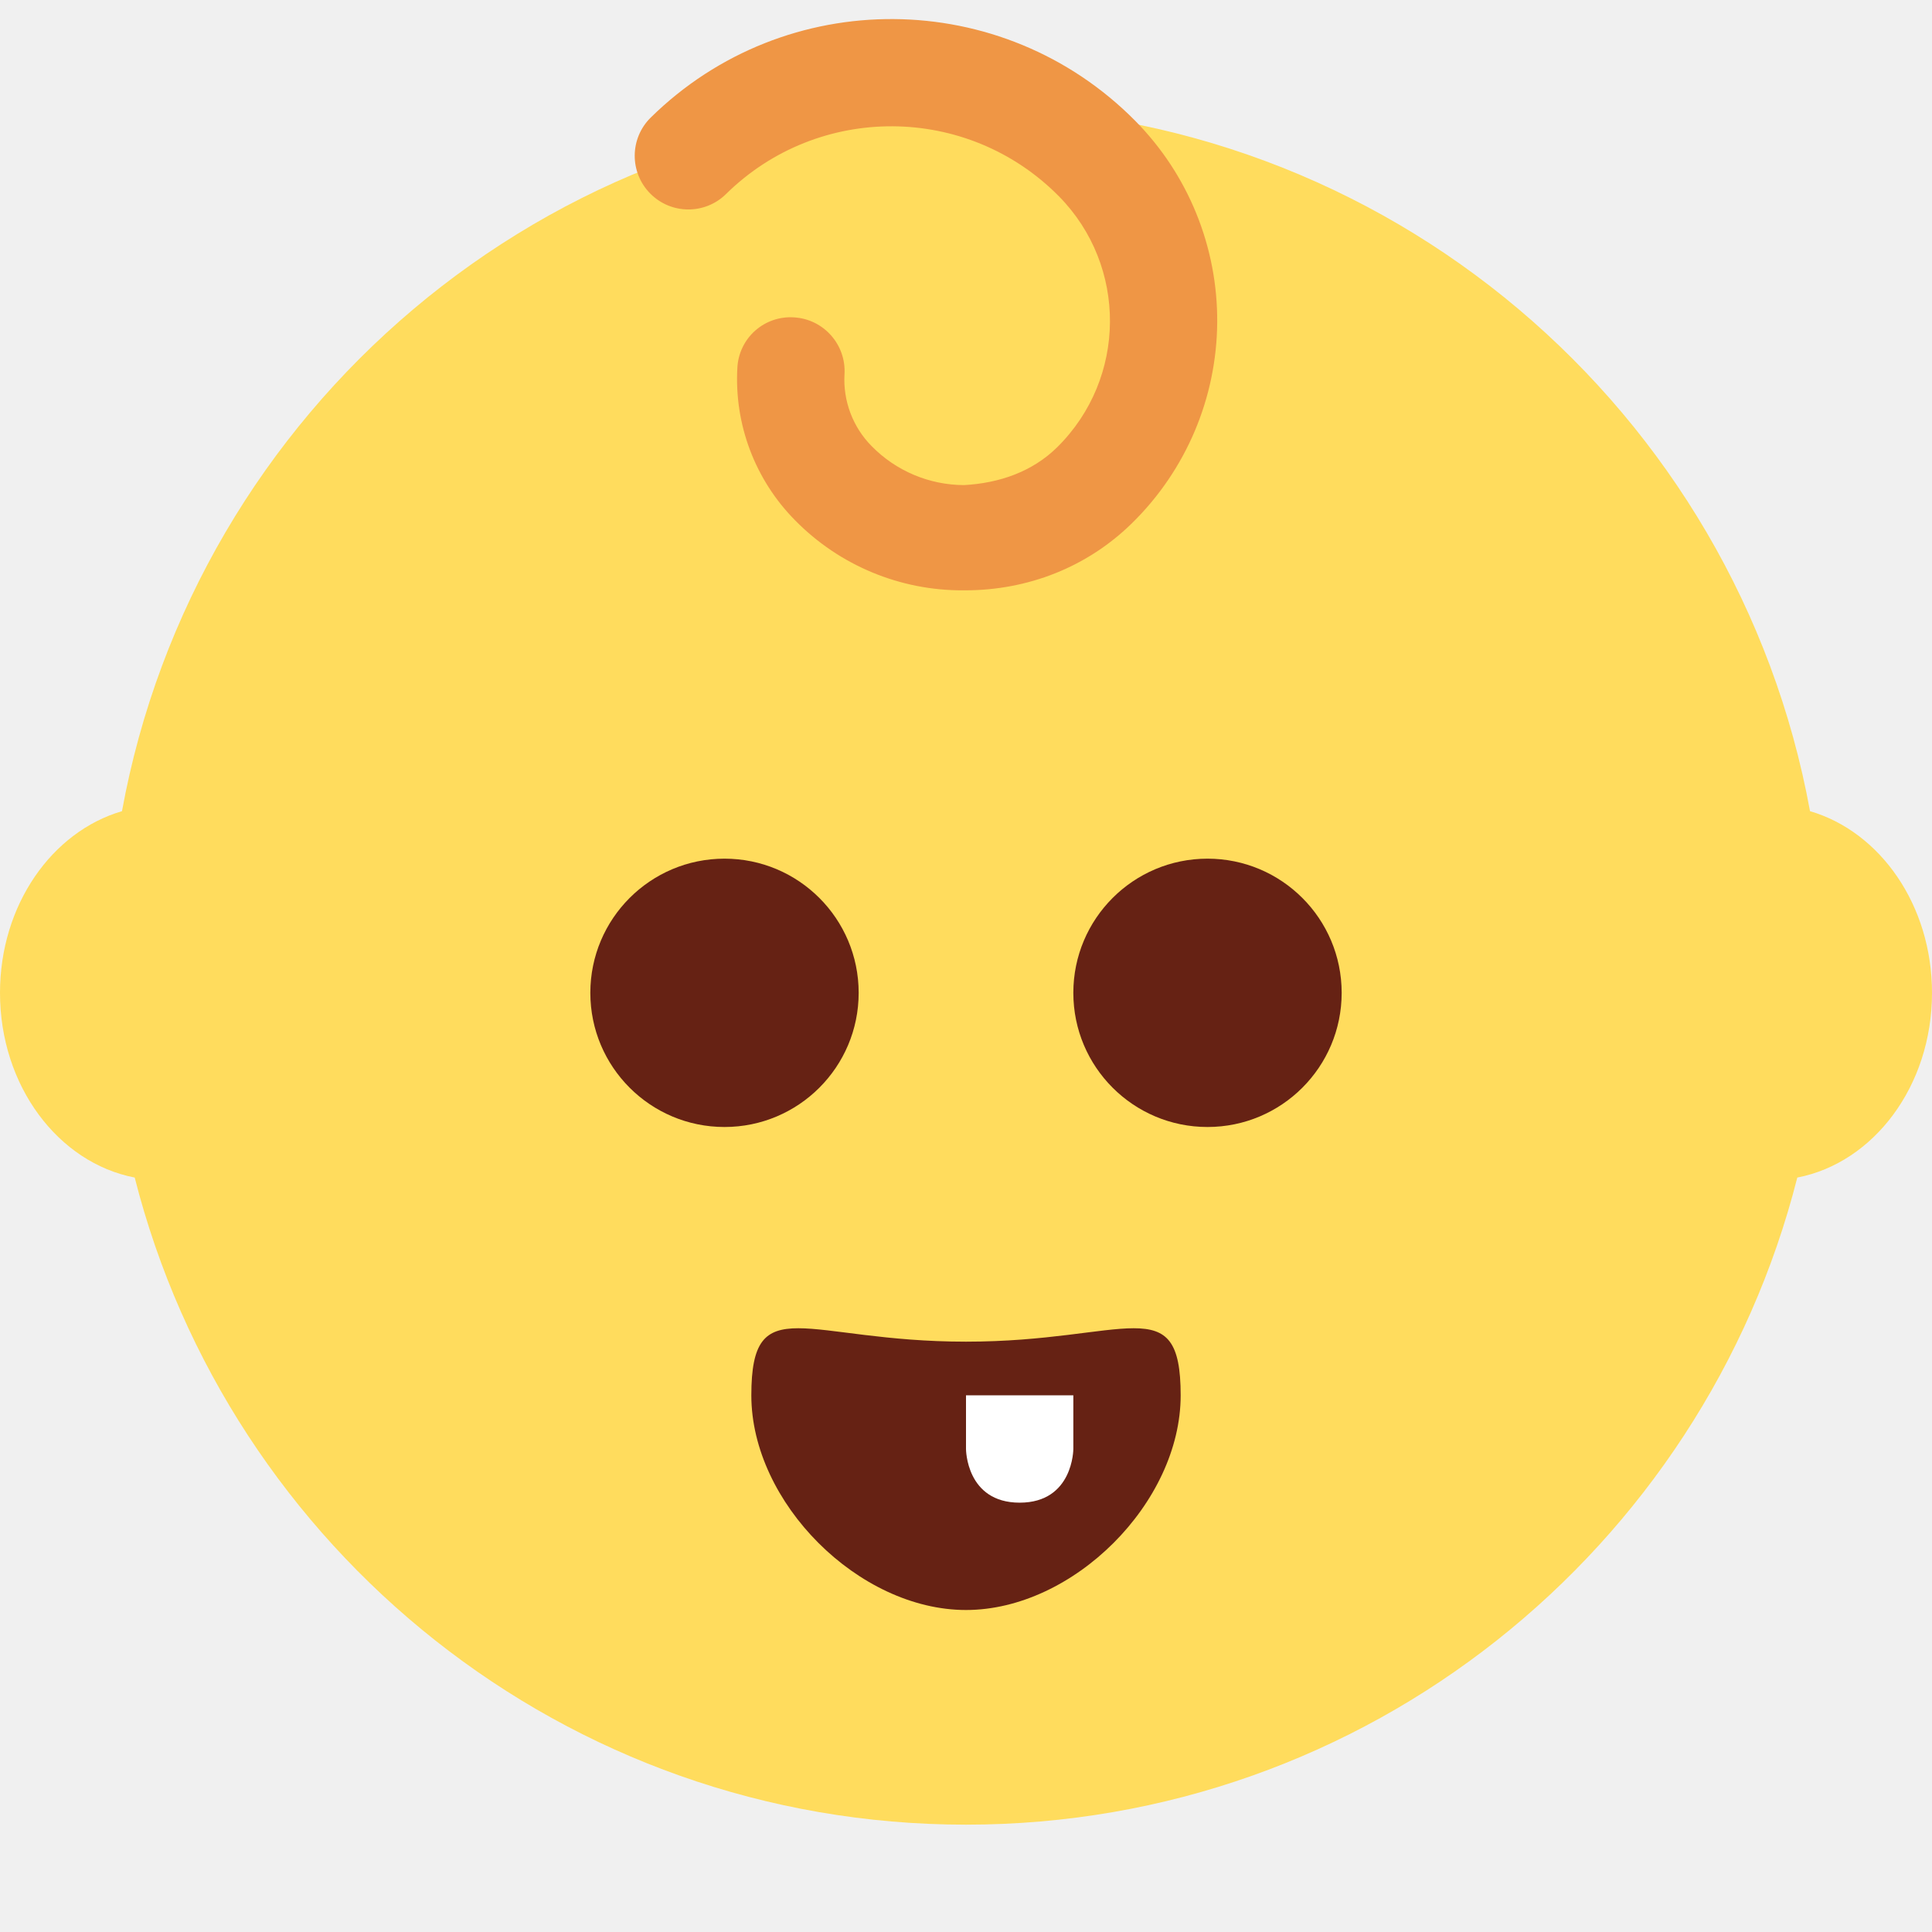
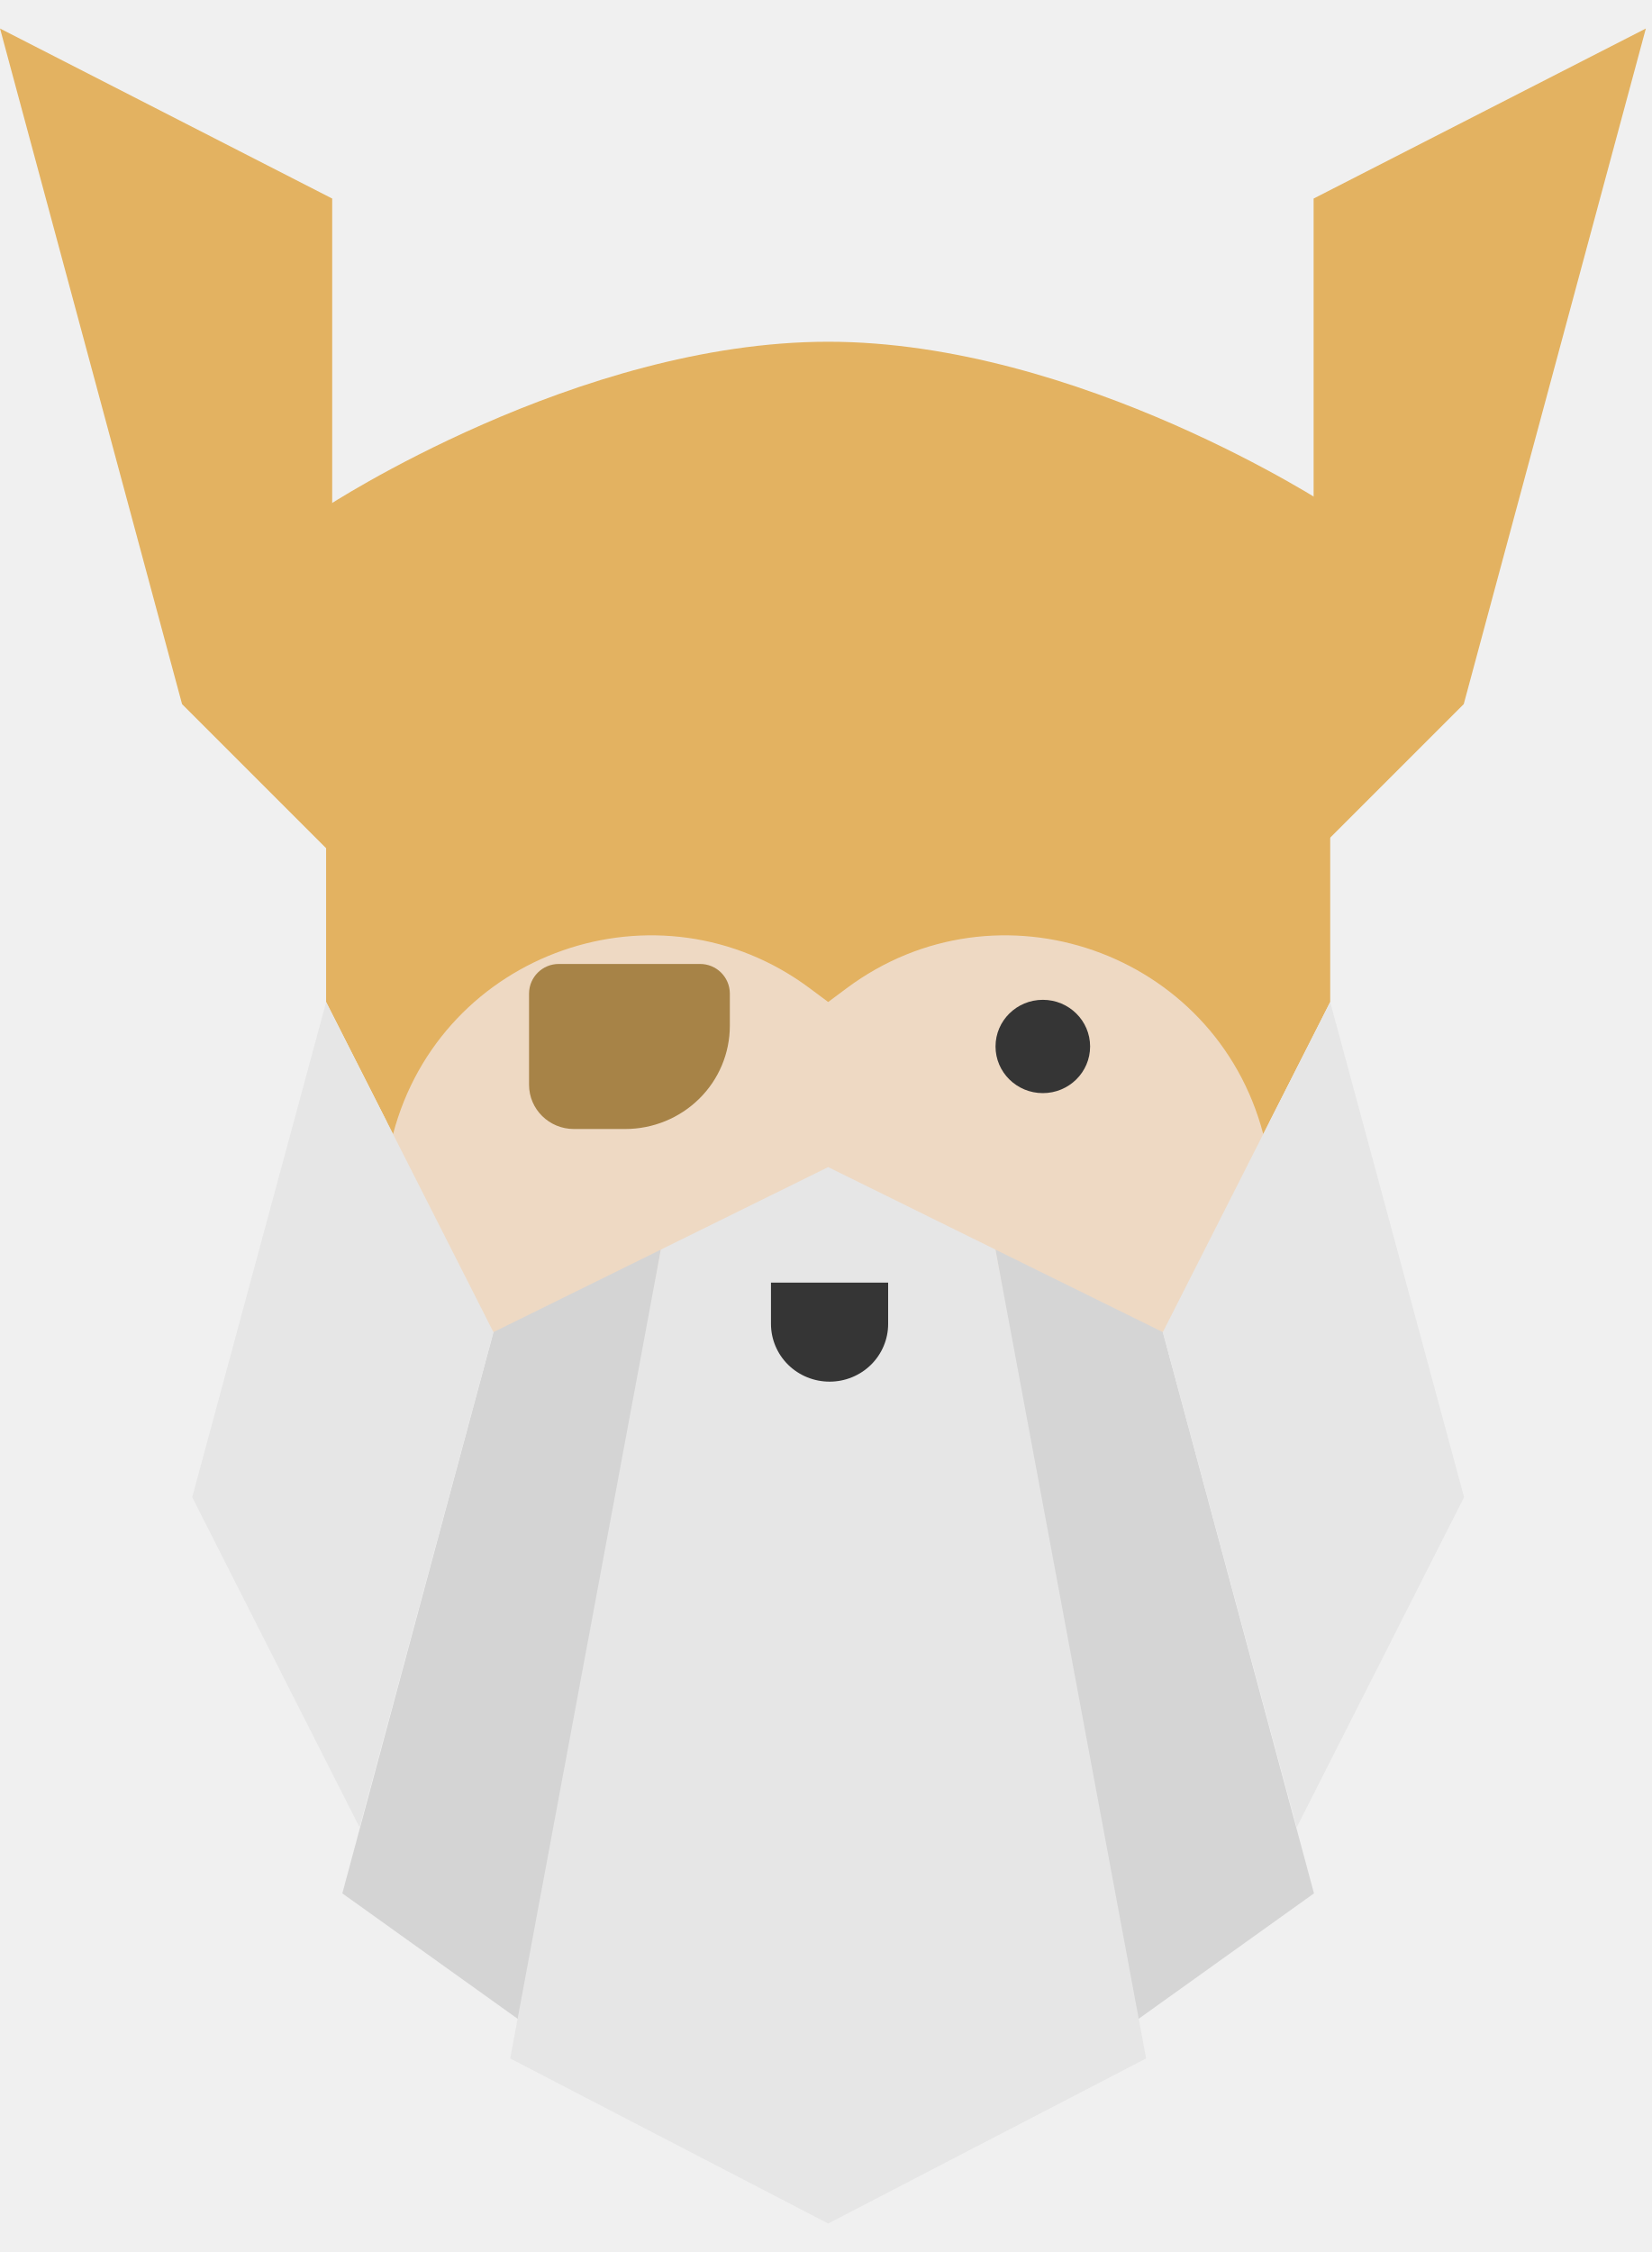
- <svg xmlns="http://www.w3.org/2000/svg" width="36" height="36">
-   <path fill="#FFDC5D" d="M36 18.5c0-1.639-.97-3.004-2.273-3.385C32.367 7.658 25.85 2 18 2S3.633 7.658 2.273 15.115C.97 15.496 0 16.861 0 18.5c0 1.736 1.087 3.168 2.51 3.442C4.269 28.868 10.527 34 18 34s13.731-5.132 15.49-12.058C34.912 21.668 36 20.236 36 18.5" />
-   <path fill="#662214" d="M18 25c-3 0-4-1-4 1s2 4 4 4 4-2 4-4-1-1-4-1" />
-   <circle cx="22.5" cy="18.5" r="2.5" fill="#662214" />
-   <circle cx="13.5" cy="18.5" r="2.5" fill="#662214" />
-   <path fill="#FFF" d="M18 26h2v1s0 1-1 1-1-1-1-1z" />
-   <path fill="#EF9645" d="M17.982 11h-.031a4.36 4.36 0 0 1-3.135-1.304 3.74 3.74 0 0 1-1.076-2.847.99.99 0 0 1 1.057-.935c.551.033.972.508.939 1.06-.029.495.155.983.503 1.336a2.42 2.42 0 0 0 1.725.729c.653-.036 1.27-.247 1.735-.705a3.31 3.31 0 0 0 .032-4.677 4.39 4.39 0 0 0-6.202-.042.999.999 0 1 1-1.404-1.424 6.394 6.394 0 0 1 9.03.062 5.29 5.29 0 0 1-.052 7.486c-.836.826-1.945 1.261-3.121 1.261" />
+ <svg xmlns="http://www.w3.org/2000/svg" width="44" height="60" fill="none">
+   <path fill="#EED9C3" fill-rule="evenodd" d="m8.69 35.492 4.458-15.443h17.835l4.459 15.443H8.689Z" clip-rule="evenodd" />
+   <ellipse cx="27.785" cy="27.881" fill="#353535" rx="1.26" ry="1.243" />
+   <path fill="#A78347" fill-rule="evenodd" d="M19.446 26.468a.791.791 0 0 0-.797-.785h-3.757a.791.791 0 0 0-.796.785v2.434c0 .65.535 1.178 1.194 1.178h1.368c.74 0 1.448-.29 1.971-.805a2.73 2.73 0 0 0 .817-1.944v-.863Z" clip-rule="evenodd" />
+   <path fill="#E3B261" fill-rule="evenodd" d="M35 5.29 43.852.76 39 18.76l-4 4V5.29ZM8.851 5.29.001.76l4.85 18 4 4V5.29Z" clip-rule="evenodd" />
+   <path fill="#E3B261" fill-rule="evenodd" d="M35.442 13.503s-6.688-4.398-13.376-4.398c-6.689 0-13.377 4.398-13.377 4.398v13.193l1.784 3.519c1.28-4.863 7.071-6.889 11.103-3.884l.49.365.49-.365c4.03-3.005 9.823-.979 11.102 3.884l1.784-3.519V13.503Z" clip-rule="evenodd" />
+   <path fill="#D4D4D4" fill-rule="evenodd" d="m17.607 33.294-3.567 20.67-4.919-3.519 4.027-14.953 4.459-2.198Z" clip-rule="evenodd" />
+   <path fill="#D5D5D5" fill-rule="evenodd" d="m26.524 33.294 3.567 20.67 4.919-3.519-4.027-14.953-4.459-2.198Z" clip-rule="evenodd" />
+   <path fill="#E6E6E6" fill-rule="evenodd" d="M8.69 26.697 5.121 39.89l4.459 8.796 3.567-13.194-4.459-8.795ZM35.442 26.697l3.567 13.193-4.459 8.796-3.567-13.194 4.459-8.795ZM17.607 33.294l-4.013 21.55 8.472 4.397 8.471-4.398-4.013-21.55-4.126-2.034-.332-.164-4.46 2.199Z" clip-rule="evenodd" />
+   <path fill="#353535" fill-rule="evenodd" d="M23.664 34.173h-3.122v1.1c0 .408.165.8.457 1.088.293.288.69.45 1.103.45h.002c.414 0 .81-.162 1.103-.45.292-.289.457-.68.457-1.088v-1.1Z" clip-rule="evenodd" />
</svg>
